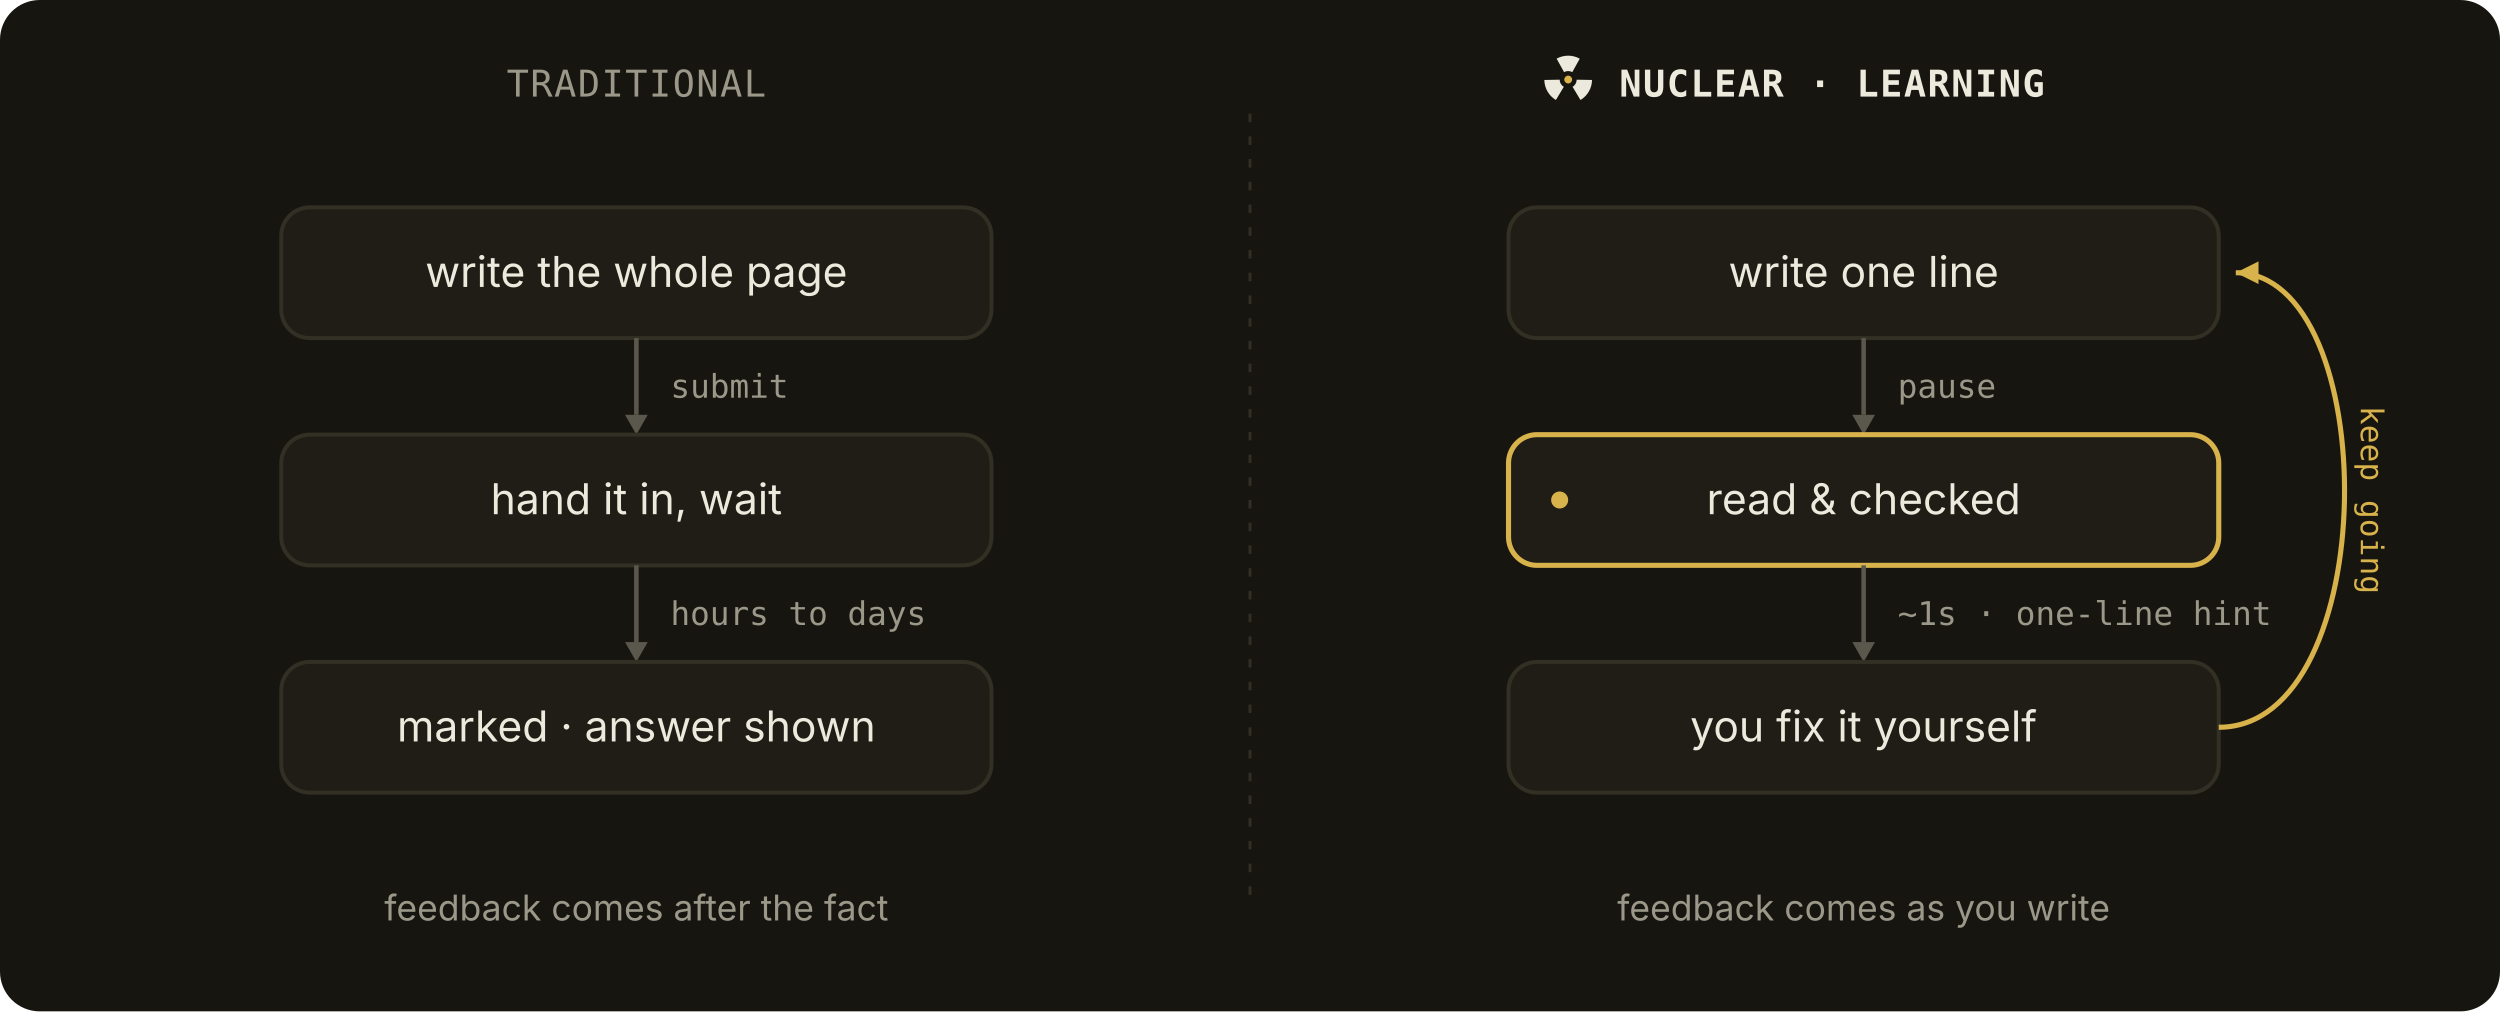
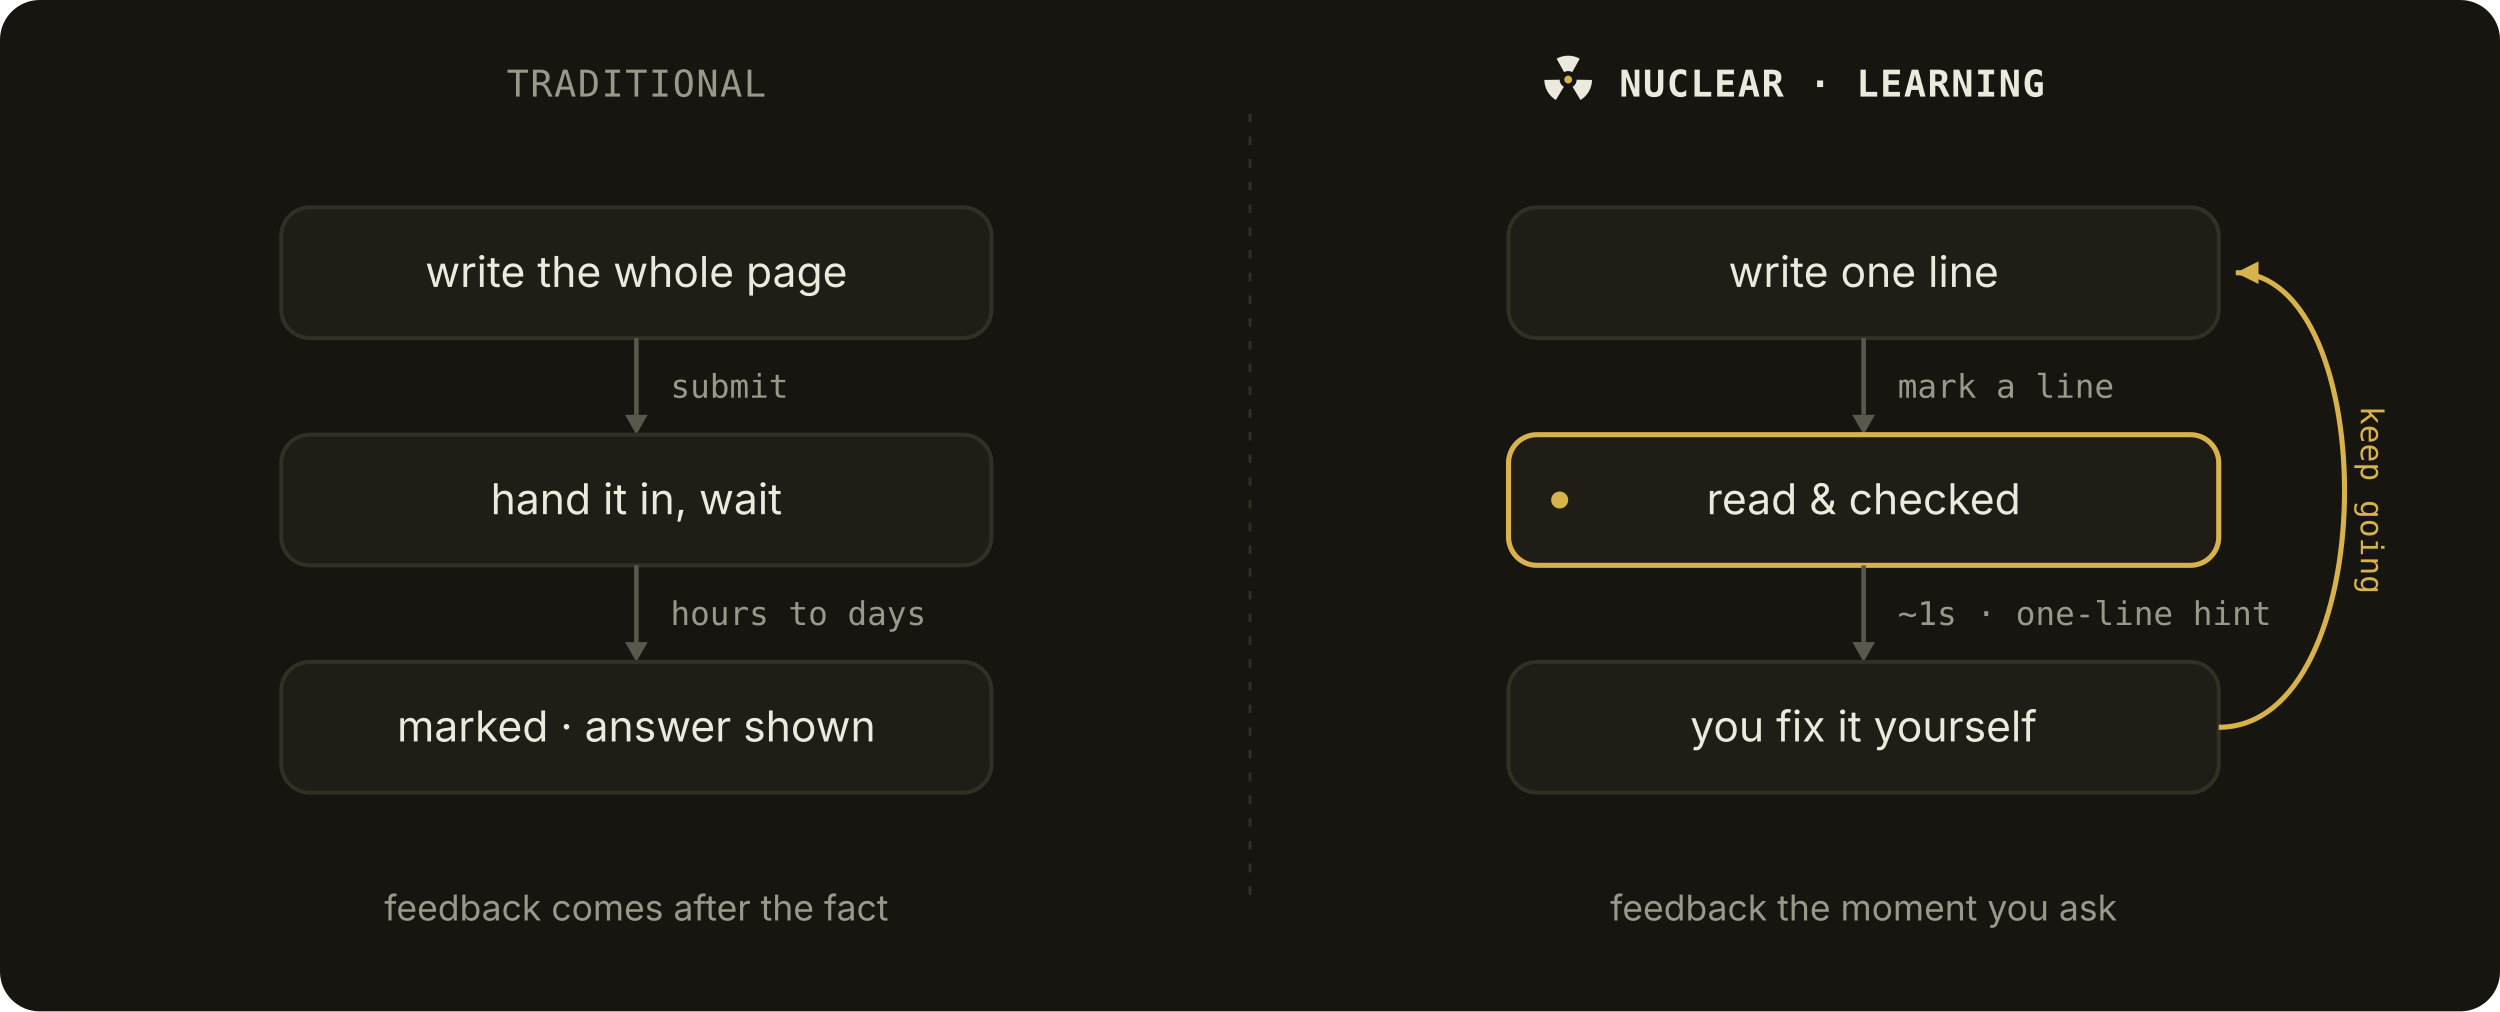
<svg xmlns="http://www.w3.org/2000/svg" viewBox="0 0 880 356" font-family="'IBM Plex Sans', system-ui, -apple-system, sans-serif">
  <rect width="880" height="356" rx="14" fill="#16150f" />
  <line x1="440" y1="40" x2="440" y2="316" stroke="#322f24" stroke-width="1" stroke-dasharray="3 5" />
  <text x="224" y="34" text-anchor="middle" font-size="13" fill="#9b988a" font-family="'IBM Plex Mono', monospace" letter-spacing="0.04em">TRADITIONAL</text>
  <path d="M547.93 20.65A8.40 8.40 0 0 1 556.07 20.65L553.45 25.38A3.00 3.00 0 0 0 550.55 25.38Z" fill="#ece9dd" />
  <path d="M560.40 28.15A8.40 8.40 0 0 1 556.33 35.20L553.55 30.57A3.00 3.00 0 0 0 555.00 28.05Z" fill="#ece9dd" />
  <path d="M547.67 35.20A8.40 8.40 0 0 1 543.60 28.15L549.00 28.05A3.00 3.00 0 0 0 550.45 30.57Z" fill="#ece9dd" />
  <circle cx="552" cy="28" r="1.38" fill="#d8b24a" />
  <text x="570" y="34" text-anchor="start" font-size="13" fill="#ece9dd" font-family="'IBM Plex Mono', monospace" font-weight="600" letter-spacing="0.04em">NUCLEAR · LEARNING</text>
  <rect x="99.0" y="73.0" width="250" height="46" rx="10" fill="#1f1d15" stroke="#322f24" stroke-width="1.4" />
  <text x="224" y="101" text-anchor="middle" font-size="15" fill="#ece9dd">write the whole page</text>
  <line x1="224" y1="119.0" x2="224" y2="146.0" stroke="#5a584c" stroke-width="1.6" />
  <path d="M224 153.0 L220 146.0 L228 146.0 Z" fill="#5a584c" />
  <text x="236" y="140.0" font-size="11.5" fill="#9b988a" font-family="'IBM Plex Mono', monospace">submit</text>
  <rect x="99.0" y="153.0" width="250" height="46" rx="10" fill="#1f1d15" stroke="#322f24" stroke-width="1.4" />
  <text x="224" y="181" text-anchor="middle" font-size="15" fill="#ece9dd">hand it in, wait</text>
  <line x1="224" y1="199.0" x2="224" y2="226.0" stroke="#5a584c" stroke-width="1.6" />
  <path d="M224 233.0 L220 226.0 L228 226.0 Z" fill="#5a584c" />
  <text x="236" y="220.0" font-size="11.5" fill="#9b988a" font-family="'IBM Plex Mono', monospace">hours to days</text>
  <rect x="99.0" y="233.0" width="250" height="46" rx="10" fill="#1f1d15" stroke="#322f24" stroke-width="1.4" />
  <text x="224" y="261" text-anchor="middle" font-size="15" fill="#ece9dd">marked · answer shown</text>
  <text x="224" y="324" text-anchor="middle" font-size="12.5" fill="#9b988a">feedback comes after the fact</text>
  <rect x="531.0" y="73.0" width="250" height="46" rx="10" fill="#1f1d15" stroke="#322f24" stroke-width="1.4" />
  <text x="656" y="101" text-anchor="middle" font-size="15" fill="#ece9dd">write one line</text>
  <line x1="656" y1="119.0" x2="656" y2="146.0" stroke="#5a584c" stroke-width="1.6" />
  <path d="M656 153.0 L652 146.0 L660 146.0 Z" fill="#5a584c" />
-   <text x="668" y="140.0" font-size="11.5" fill="#9b988a" font-family="'IBM Plex Mono', monospace">pause</text>
+   <text x="668" y="140.0" font-size="11.5" fill="#9b988a" font-family="'IBM Plex Mono', monospace">mark a line</text>
  <rect x="531.0" y="153.0" width="250" height="46" rx="10" fill="#1f1d15" stroke="#d8b24a" stroke-width="1.8" />
  <circle cx="549.0" cy="176" r="3" fill="#d8b24a" />
  <text x="656" y="181" text-anchor="middle" font-size="15" fill="#ece9dd">read &amp; checked</text>
  <line x1="656" y1="199.0" x2="656" y2="226.0" stroke="#5a584c" stroke-width="1.6" />
  <path d="M656 233.0 L652 226.0 L660 226.0 Z" fill="#5a584c" />
  <text x="668" y="220.0" font-size="11.5" fill="#9b988a" font-family="'IBM Plex Mono', monospace">~1s · one-line hint</text>
  <rect x="531.0" y="233.0" width="250" height="46" rx="10" fill="#1f1d15" stroke="#322f24" stroke-width="1.4" />
  <text x="656" y="261" text-anchor="middle" font-size="15" fill="#ece9dd">you fix it yourself</text>
  <path d="M781.0 256 C839.0 256 839.0 96 787.0 96" fill="none" stroke="#d8b24a" stroke-width="1.8" />
  <path d="M787.0 96 L795.0 92 L795.0 100 Z" fill="#d8b24a" />
  <text transform="translate(831.0 176.0) rotate(90)" text-anchor="middle" font-size="11" fill="#d8b24a" font-family="'IBM Plex Mono', monospace">keep going</text>
-   <text x="656" y="324" text-anchor="middle" font-size="12.5" fill="#9b988a">feedback comes as you write</text>
+   <text x="656" y="324" text-anchor="middle" font-size="12.5" fill="#9b988a">feedback the moment you ask</text>
</svg>
